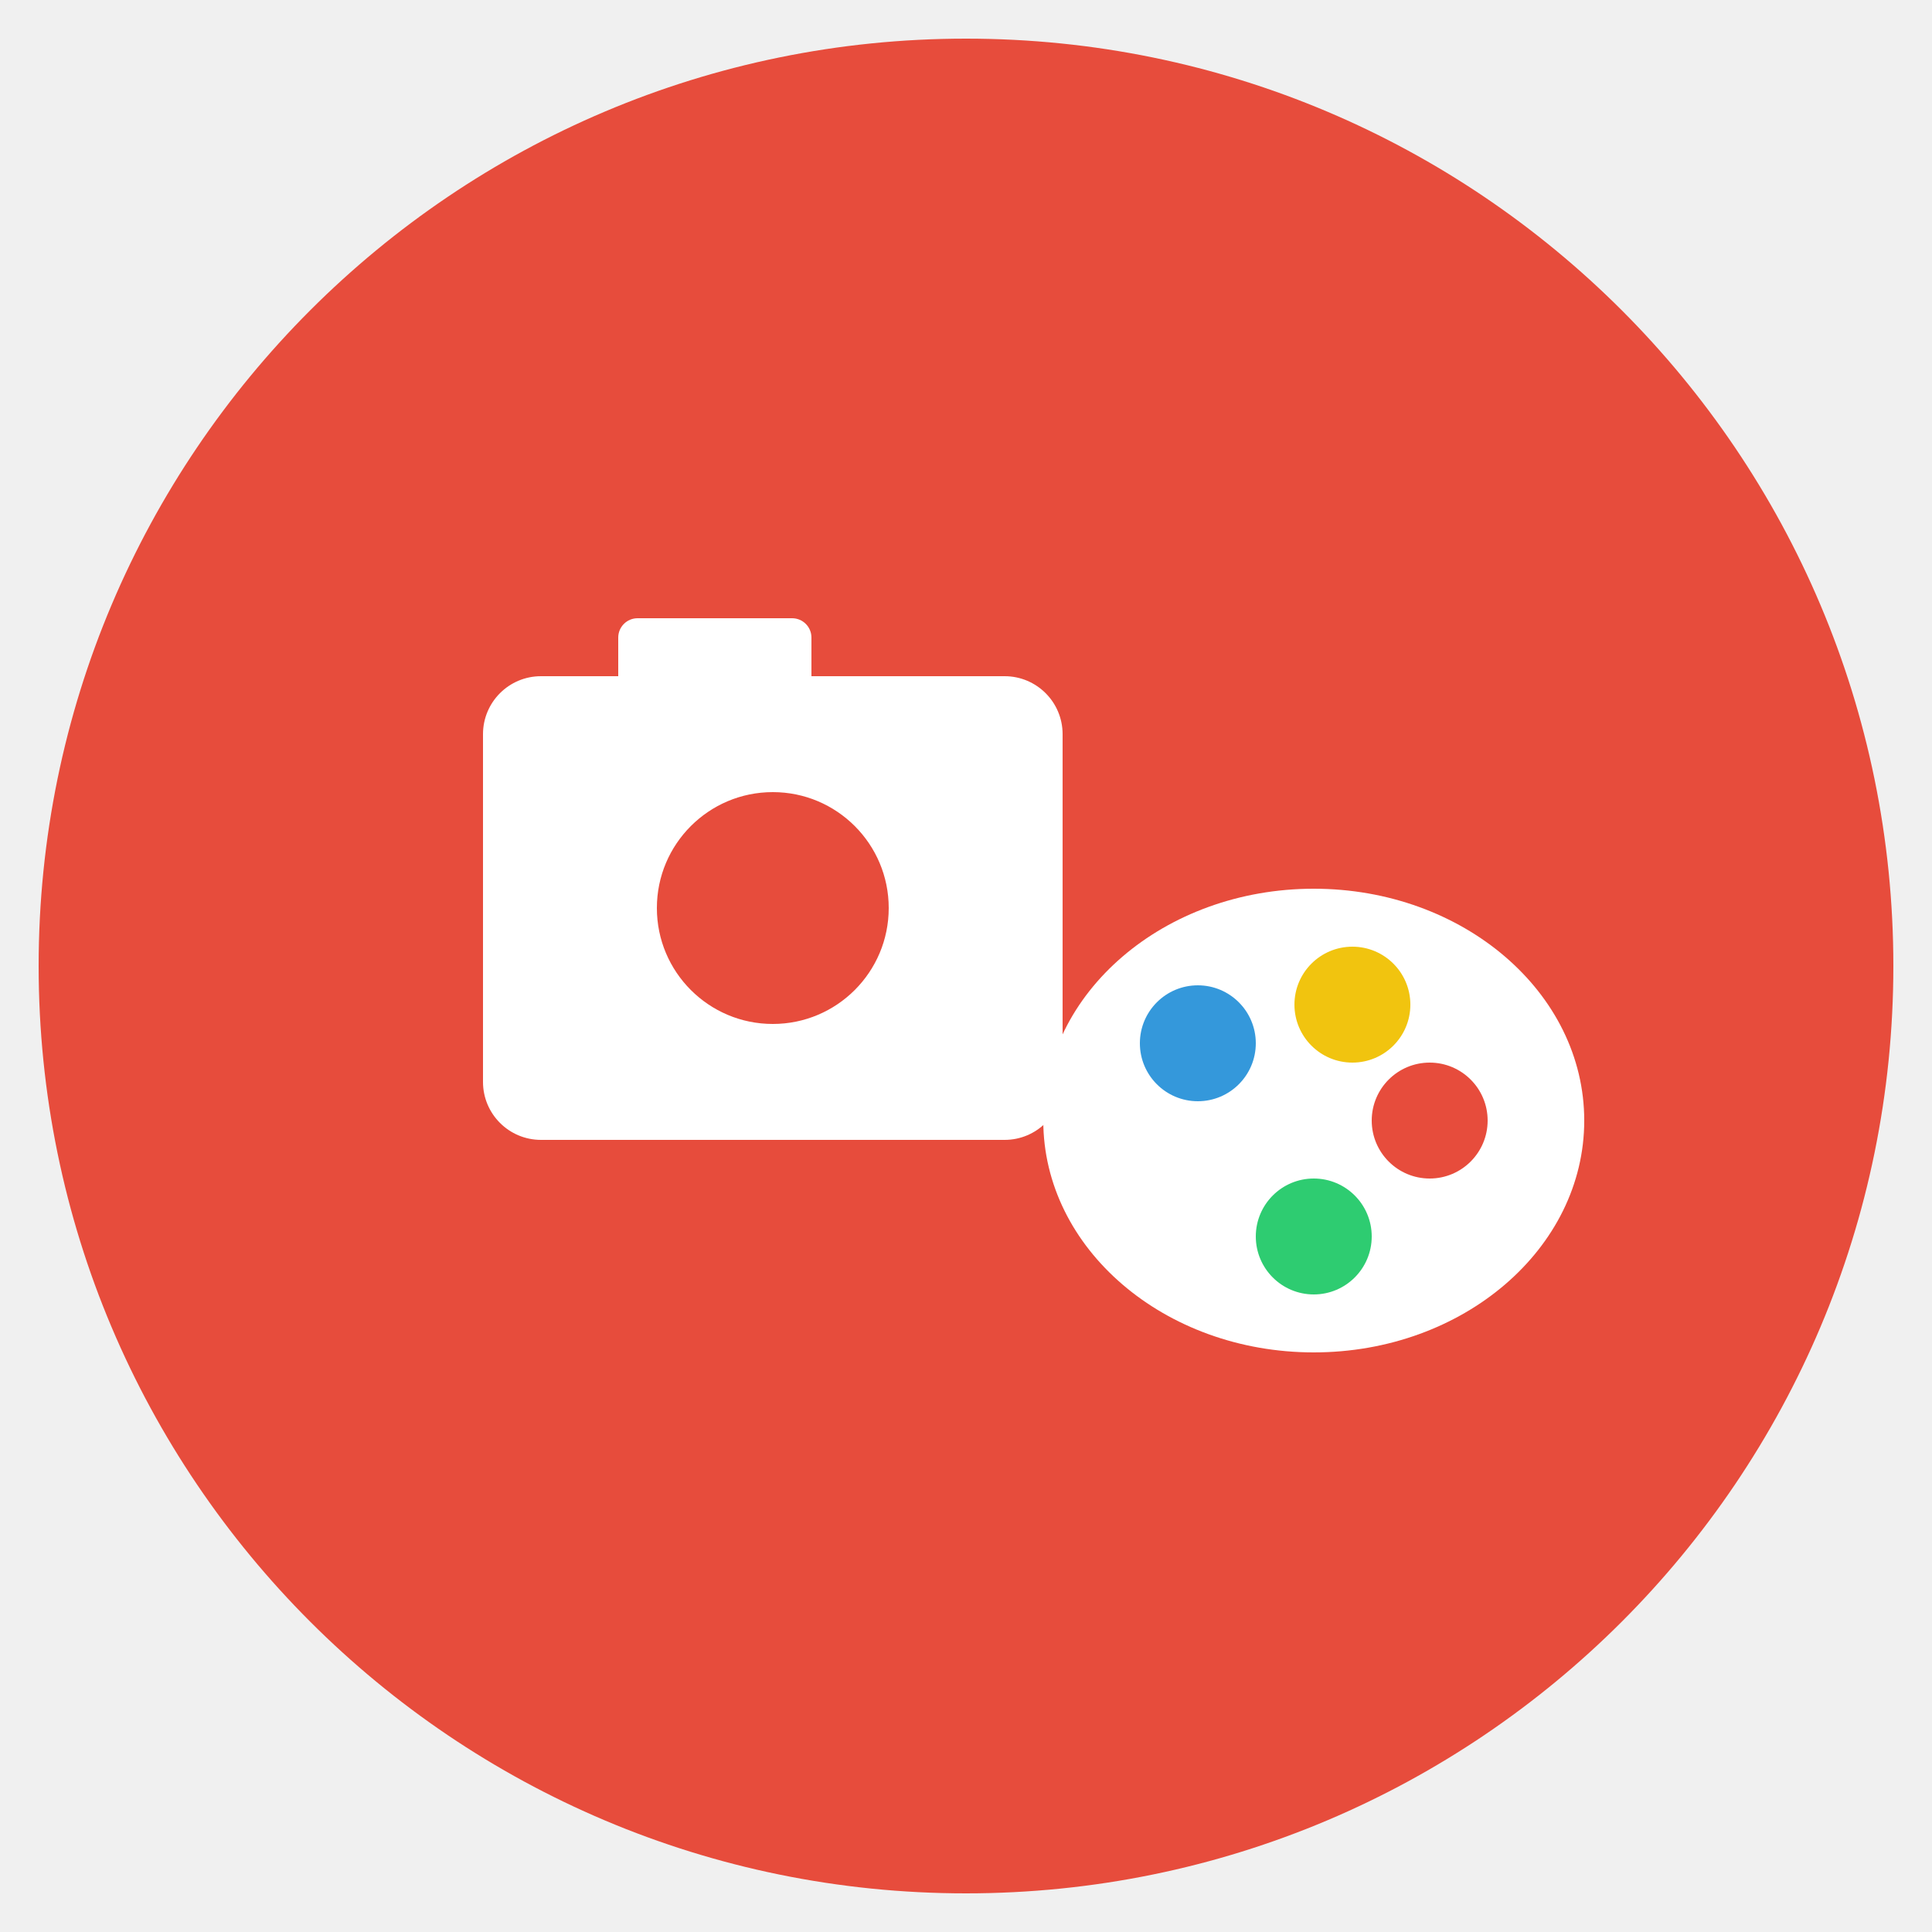
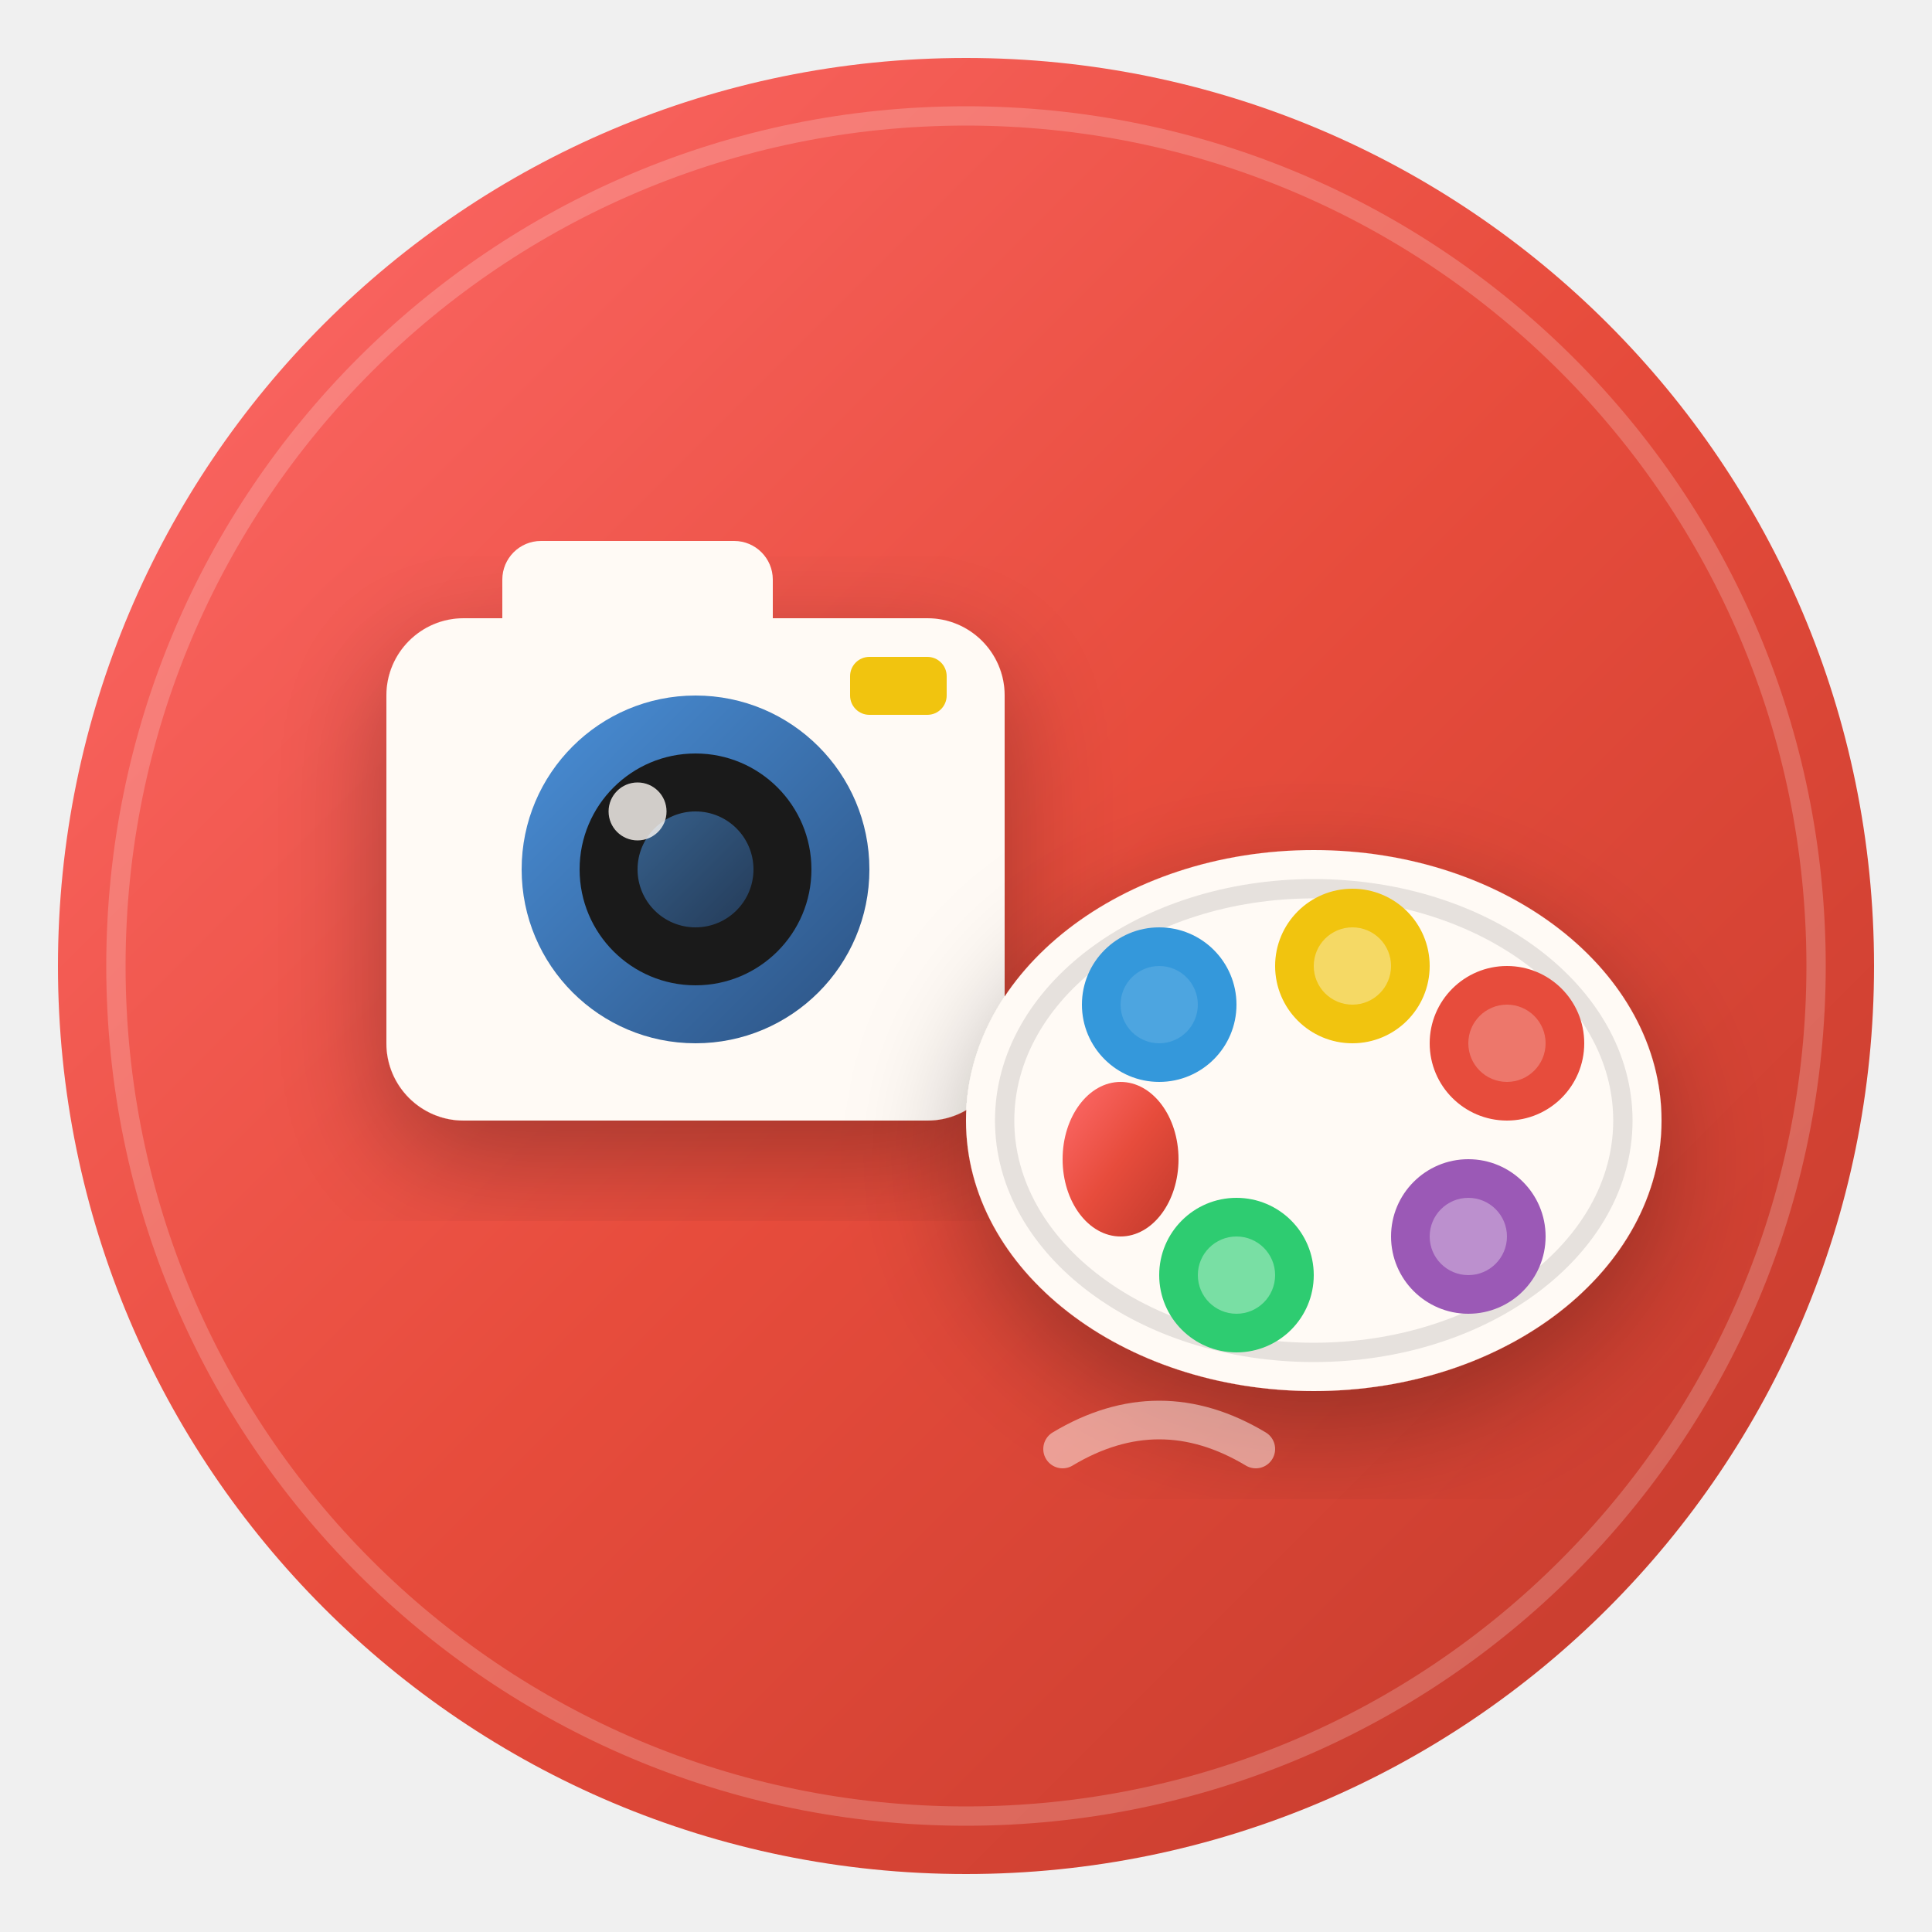
<svg xmlns="http://www.w3.org/2000/svg" viewBox="0 0 100 100">
-   <circle cx="50" cy="50" r="48" fill="#E74C3C" />
-   <rect x="25" y="35" width="30" height="24" rx="3" fill="white" />
-   <circle cx="40" cy="47" r="7" fill="#E74C3C" stroke="white" stroke-width="2" />
-   <rect x="32" y="32" width="10" height="5" rx="1" fill="white" />
-   <ellipse cx="68" cy="58" rx="14" ry="12" fill="white" />
-   <circle cx="62" cy="54" r="3" fill="#3498DB" />
-   <circle cx="70" cy="52" r="3" fill="#F1C40F" />
-   <circle cx="74" cy="58" r="3" fill="#E74C3C" />
-   <circle cx="68" cy="64" r="3" fill="#2ECC71" />
+   <defs>
+     <linearGradient id="pnpGrad" x1="0%" y1="0%" x2="100%" y2="100%">
+       <stop offset="0%" style="stop-color:#FF6B6B" />
+       <stop offset="50%" style="stop-color:#E74C3C" />
+       <stop offset="100%" style="stop-color:#C0392B" />
+     </linearGradient>
+     <filter id="pnpShadow" x="-20%" y="-20%" width="140%" height="140%">
+       <feDropShadow dx="0" dy="2" stdDeviation="3" flood-color="#000" flood-opacity="0.3" />
+     </filter>
+     <linearGradient id="lensGrad" x1="0%" y1="0%" x2="100%" y2="100%">
+       <stop offset="0%" style="stop-color:#4A90D9" />
+       <stop offset="100%" style="stop-color:#2C5282" />
+     </linearGradient>
+   </defs>
+   <circle cx="50" cy="50" r="47" fill="url(#pnpGrad)" />
+   <circle cx="50" cy="50" r="44" fill="none" stroke="rgba(255,255,255,0.2)" stroke-width="1" />
+   <rect x="20" y="32" width="32" height="26" rx="4" fill="#FFFAF5" filter="url(#pnpShadow)" />
+   <rect x="26" y="28" width="14" height="6" rx="2" fill="#FFFAF5" />
+   <circle cx="36" cy="45" r="9" fill="url(#lensGrad)" />
+   <circle cx="36" cy="45" r="6" fill="#1A1A1A" />
+   <circle cx="36" cy="45" r="3" fill="url(#lensGrad)" opacity="0.6" />
+   <circle cx="33" cy="42" r="1.5" fill="#FFFAF5" opacity="0.8" />
+   <rect x="44" y="34" width="5" height="3" rx="1" fill="#F1C40F" />
+   <ellipse cx="68" cy="58" rx="18" ry="14" fill="#FFFAF5" filter="url(#pnpShadow)" />
+   <ellipse cx="68" cy="58" rx="16" ry="12" fill="none" stroke="rgba(0,0,0,0.1)" stroke-width="1" />
+   <circle cx="60" cy="52" r="4" fill="#3498DB" />
+   <circle cx="60" cy="52" r="2" fill="#5DADE2" opacity="0.6" />
+   <circle cx="70" cy="50" r="4" fill="#F1C40F" />
+   <circle cx="70" cy="50" r="2" fill="#F9E79F" opacity="0.6" />
+   <circle cx="78" cy="54" r="4" fill="#E74C3C" />
+   <circle cx="78" cy="54" r="2" fill="#F1948A" opacity="0.6" />
+   <circle cx="76" cy="64" r="4" fill="#9B59B6" />
+   <circle cx="76" cy="64" r="2" fill="#D2B4DE" opacity="0.6" />
+   <circle cx="64" cy="66" r="4" fill="#2ECC71" />
+   <circle cx="64" cy="66" r="2" fill="#ABEBC6" opacity="0.6" />
+   <ellipse cx="58" cy="60" rx="3" ry="4" fill="url(#pnpGrad)" />
+   <path d="M55 75 Q60 72 65 75" stroke="#FFFAF5" stroke-width="2" fill="none" stroke-linecap="round" opacity="0.5" />
</svg>
